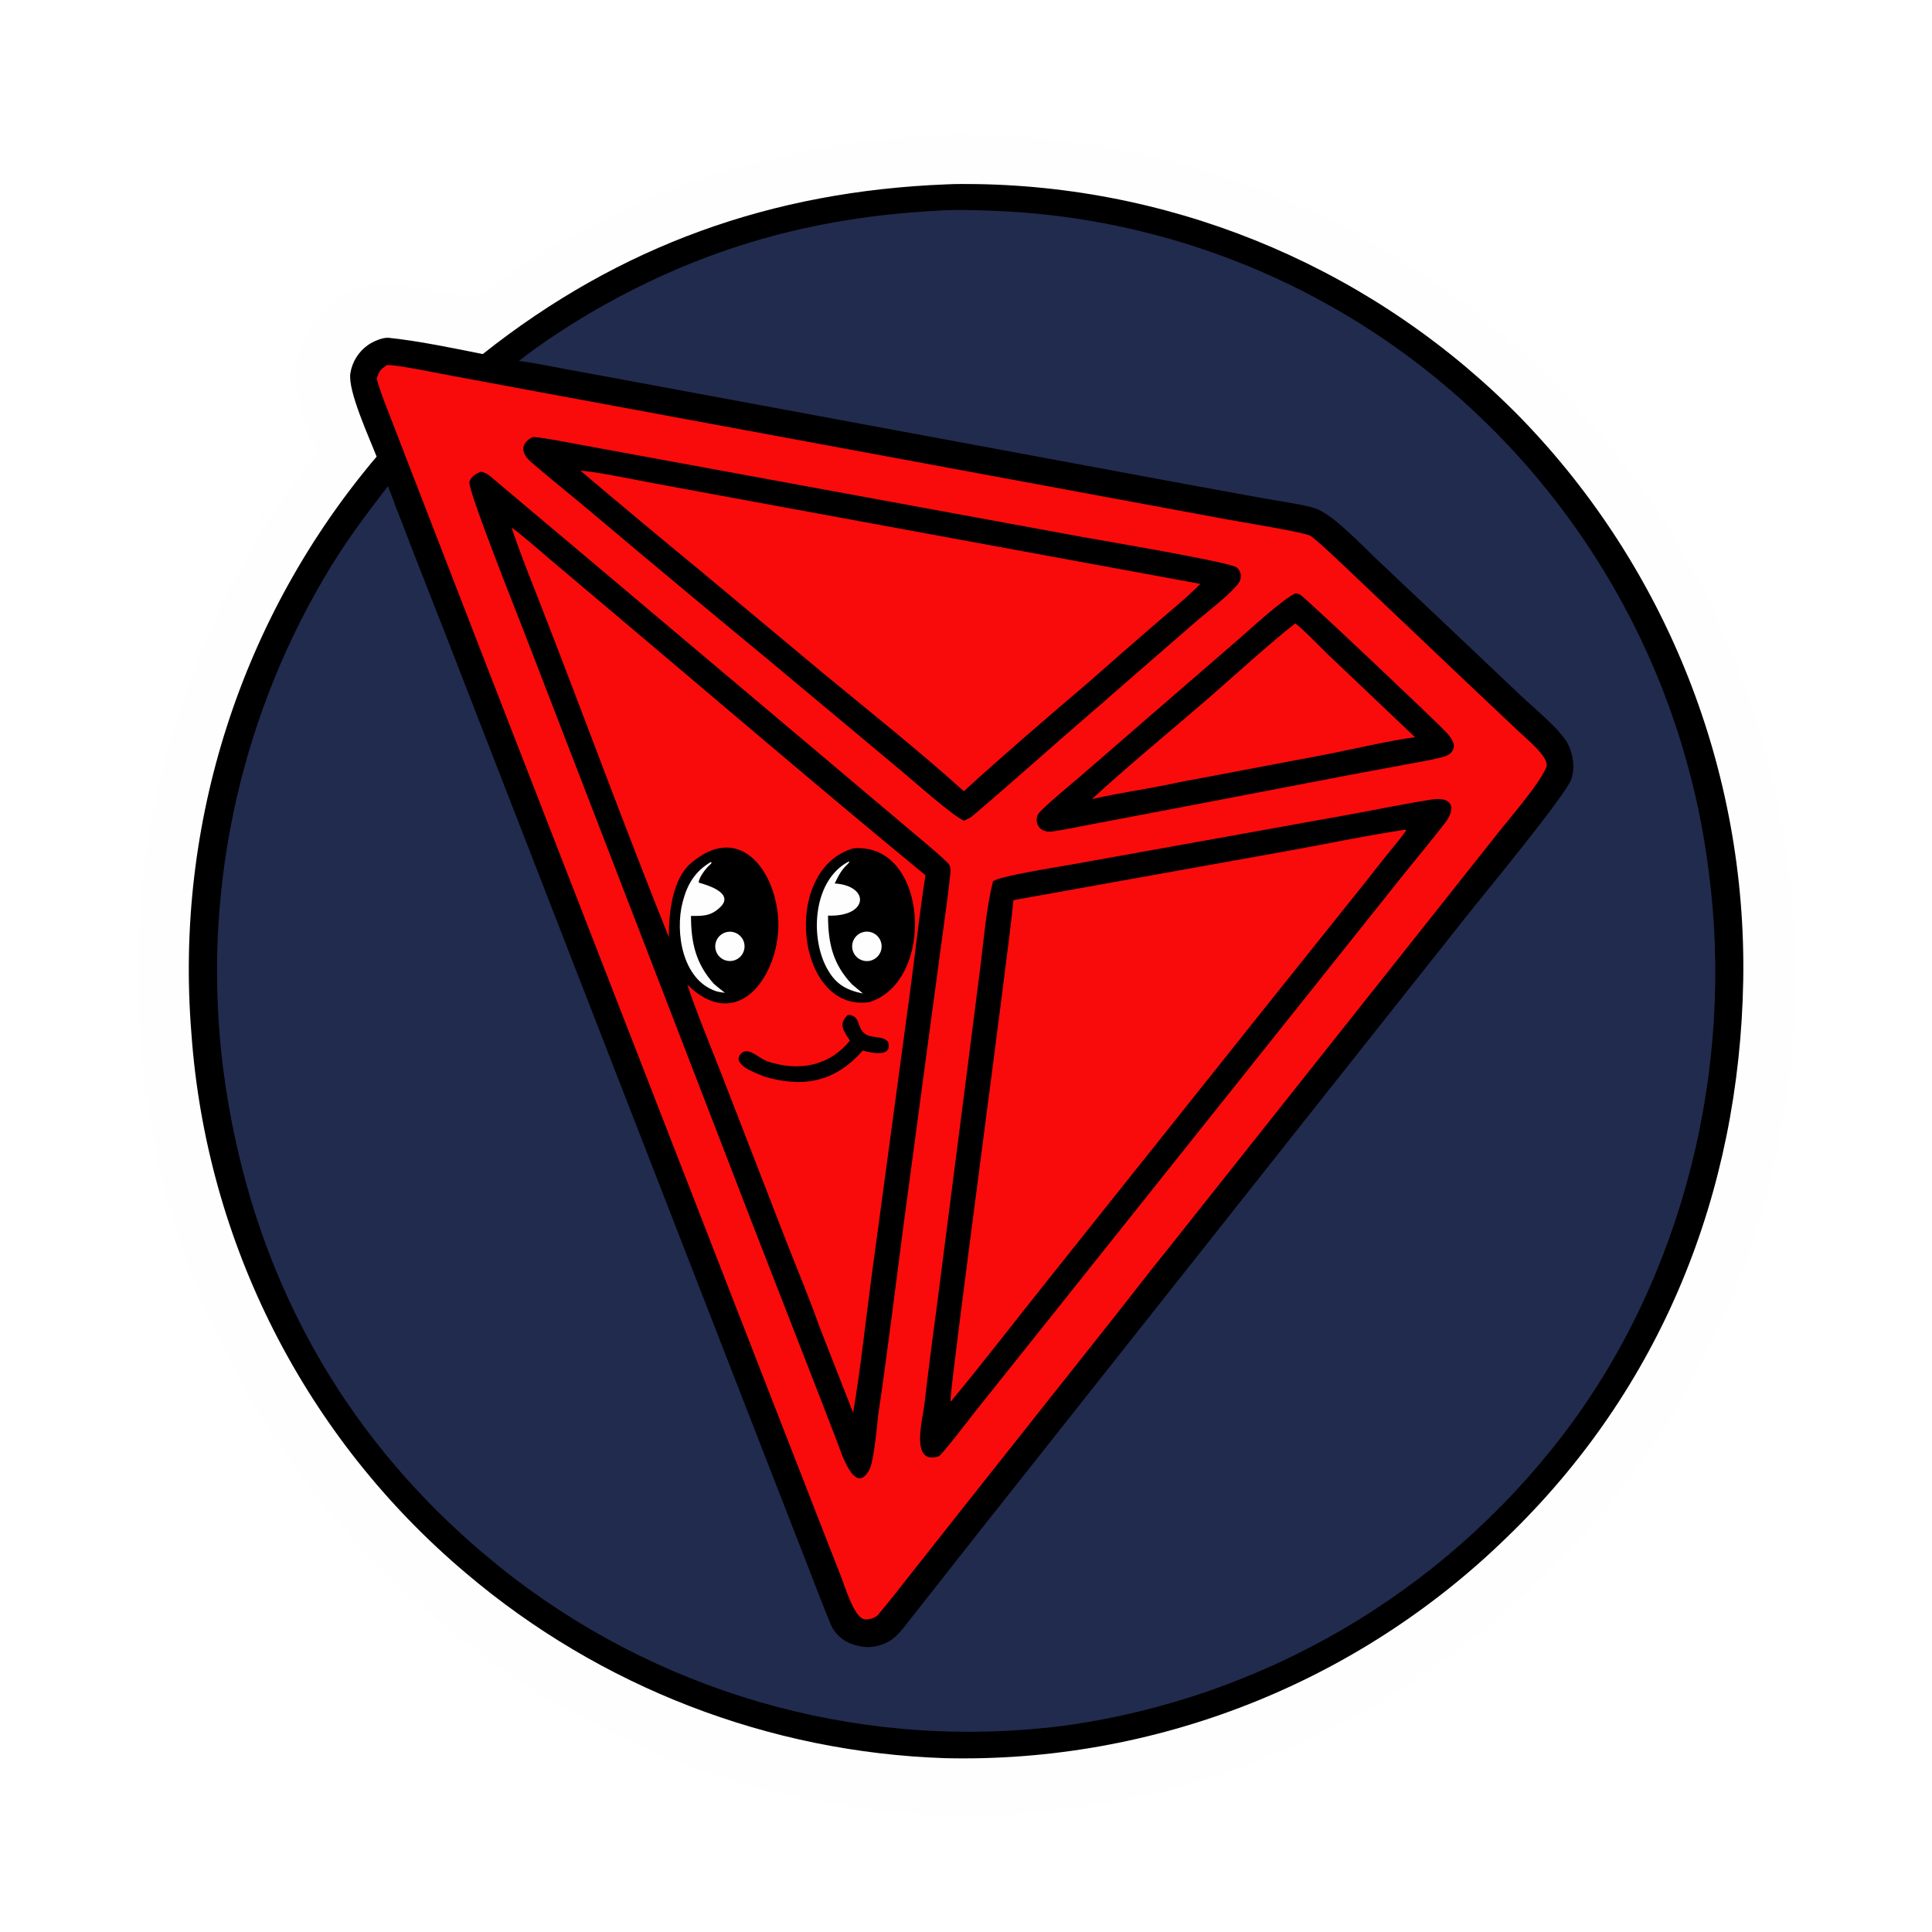
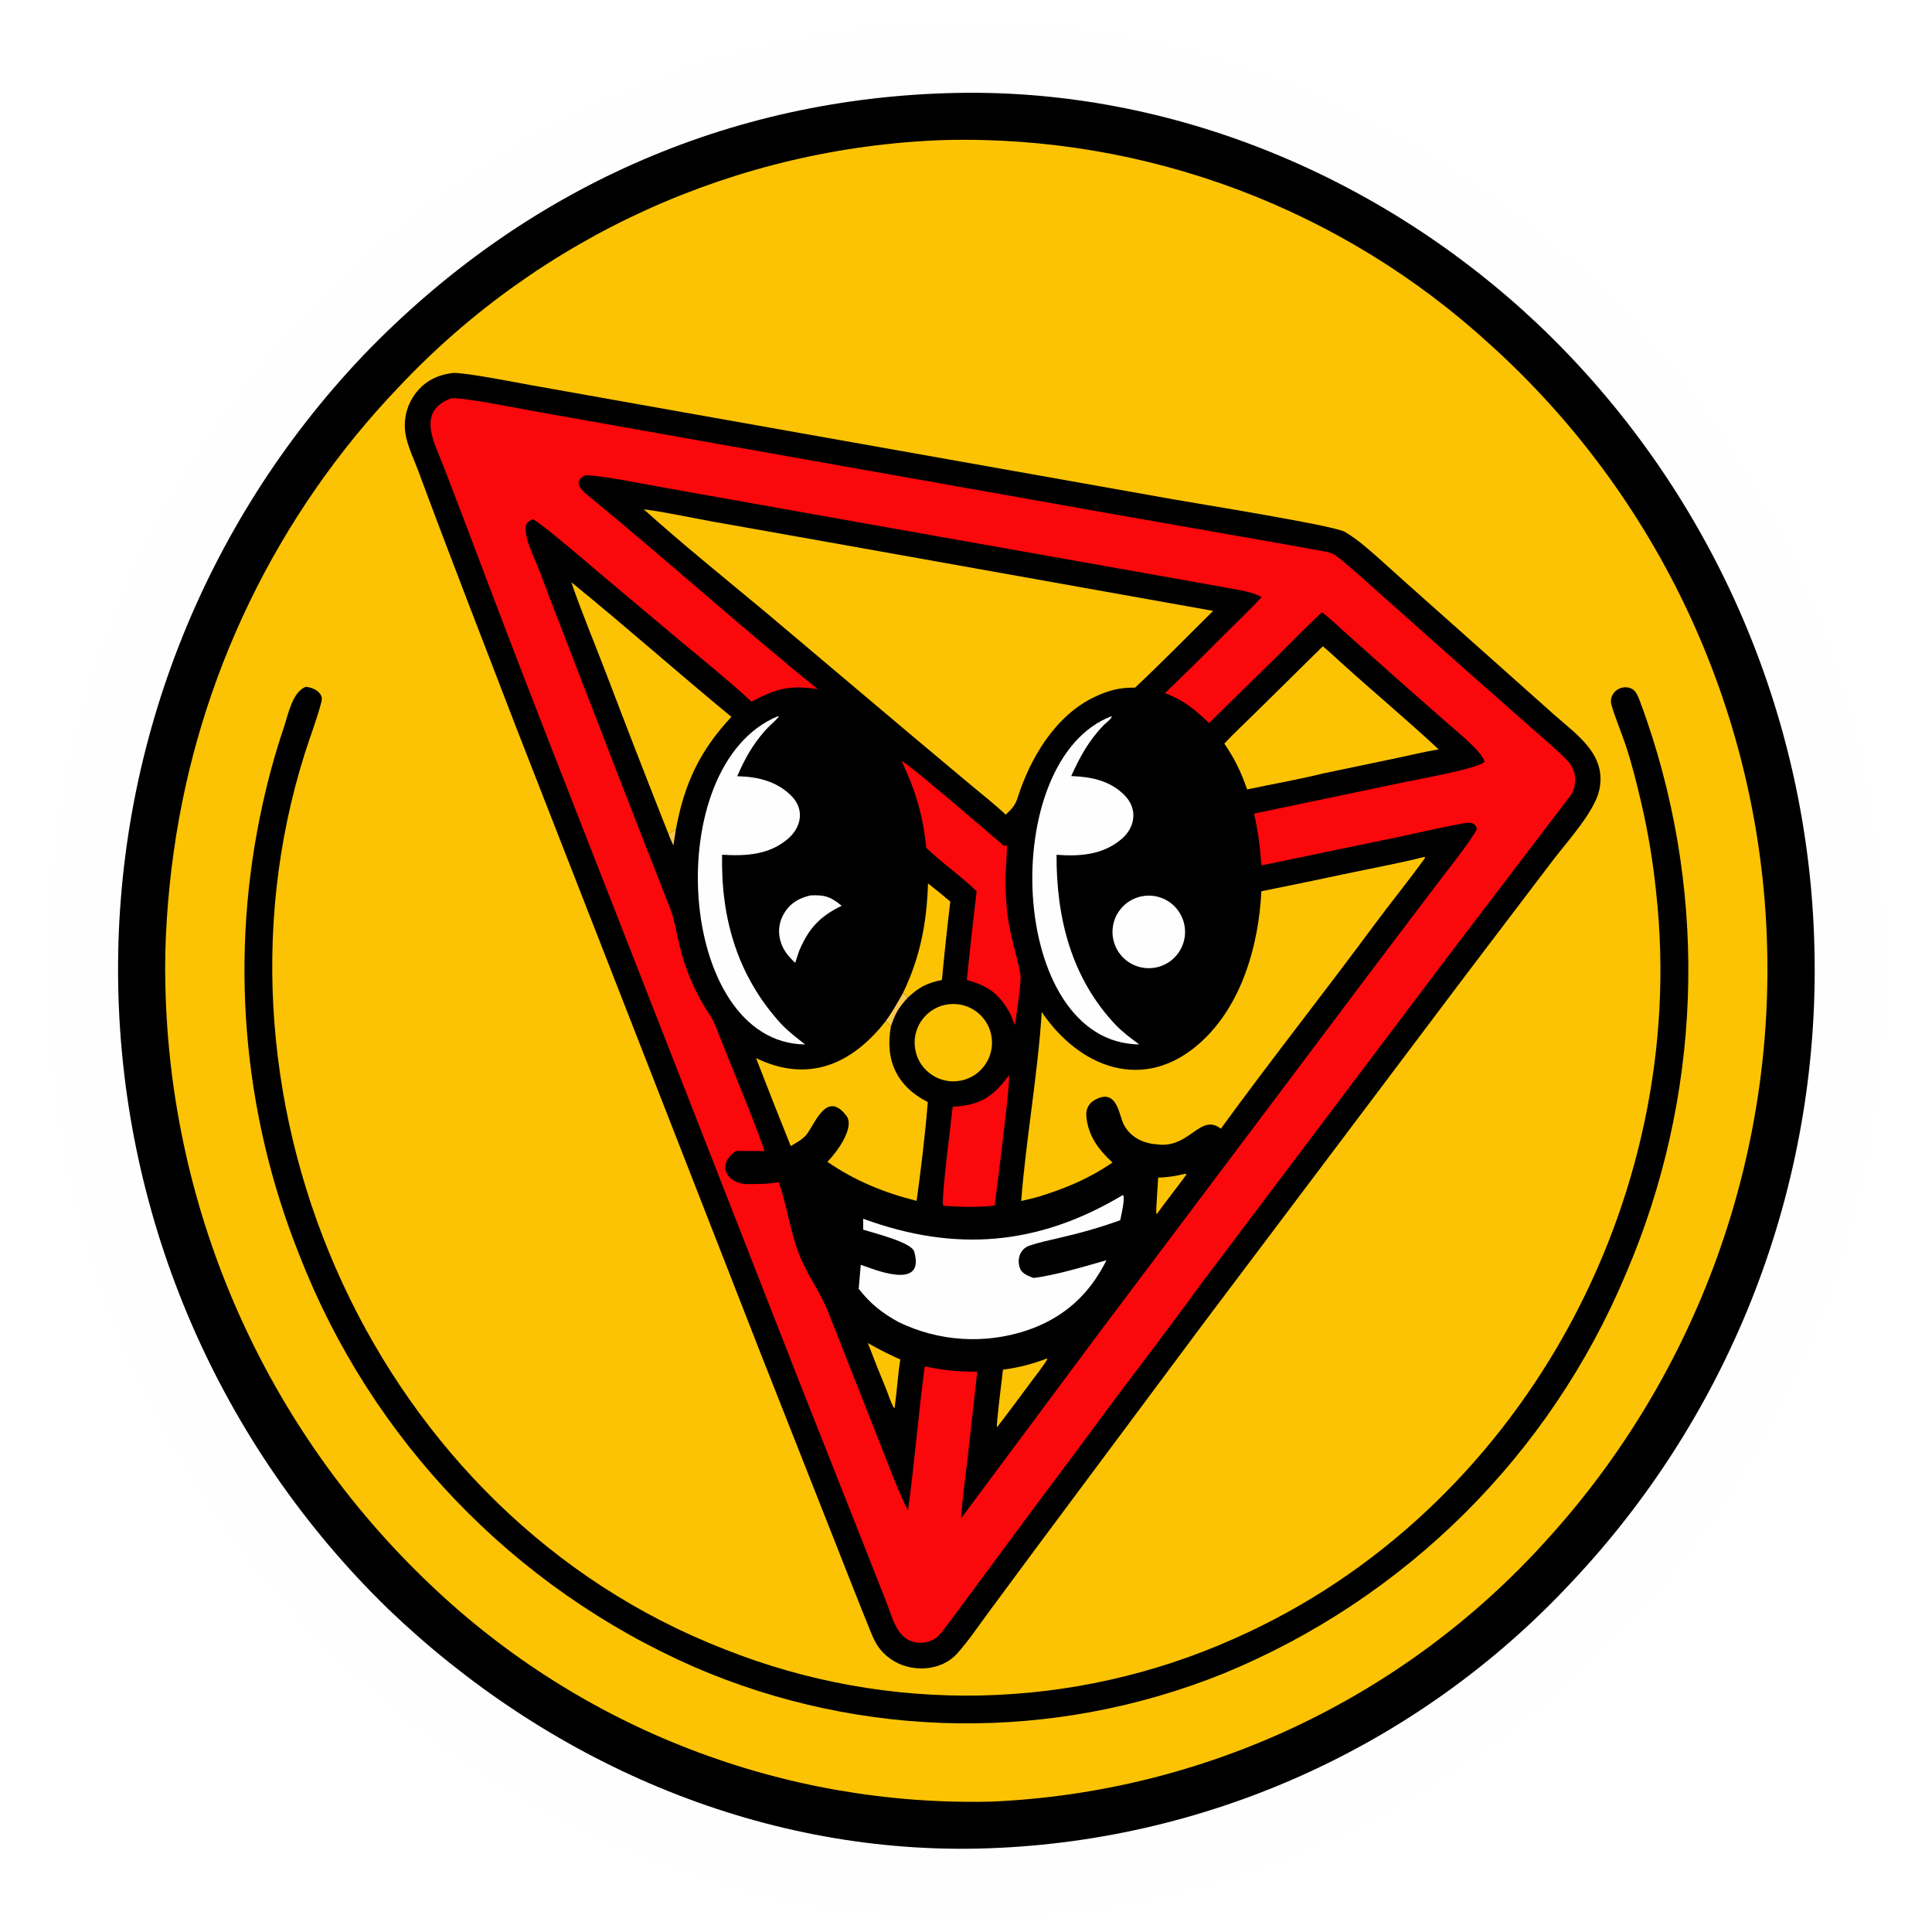
<svg xmlns="http://www.w3.org/2000/svg" version="1.1" style="display: block;" viewBox="0 0 2048 2048" width="1024" height="1024" preserveAspectRatio="none">
-   <path transform="translate(0,0)" fill="rgb(254,254,254)" d="M 991.681 143.45 C 1002.35 142.846 1015.98 142.903 1026.73 142.914 C 1256.67 144.002 1476.92 235.667 1639.74 398.042 C 1810.16 567.185 1905.04 797.996 1902.83 1038.1 C 1903.02 1273.66 1809.2 1499.57 1642.18 1665.69 C 1477.61 1831.06 1254.06 1924.26 1020.75 1924.77 C 813.927 1920.07 639.782 1857.02 477.147 1728.72 C 295.289 1583.05 178.454 1371.35 152.156 1139.83 C 123.625 903.59 190.081 665.685 336.913 478.426 C 323.472 453.101 310.648 416.04 314.594 387.448 C 322.418 330.754 373.665 292.697 430.294 302.223 C 454.673 306.323 479.32 311.833 503.717 315.452 C 513.229 309.706 525.79 299.962 535.468 293.403 C 554.959 280.339 574.865 267.905 595.157 256.12 C 718.22 185.647 850.698 150.415 991.681 143.45 z" />
-   <path transform="translate(0,0)" fill="rgb(0,0,0)" d="M 1003.1 195.442 C 1012.78 194.897 1025.91 194.993 1035.63 195.147 C 1253.36 198.613 1460.88 288.027 1612.95 443.89 C 1767.1 603.26 1851.61 817.343 1847.9 1039.03 C 1843.96 1264.82 1760.77 1472.06 1597.19 1629.72 C 1438.25 1784.63 1223.61 1868.98 1001.72 1863.73 C 815.226 1857.52 636.307 1788.43 494.034 1667.69 C 323.604 1523.91 218.578 1317.31 202.851 1094.89 C 185.008 873.318 255.615 653.698 399.236 484.04 C 391.511 464.087 368.71 414.684 371.364 396.003 C 373.215 383.616 380.136 372.558 390.469 365.482 C 395.717 361.86 405.84 357.488 411.908 358.091 C 442.357 361.118 481.968 369.336 511.746 375.32 C 657.267 259.924 818.539 202.688 1003.1 195.442 z" />
-   <path transform="translate(0,0)" fill="rgb(33,43,78)" d="M 992.062 223.417 C 1011.74 221.715 1048.79 223.084 1068.49 224.154 C 1225.72 233.197 1376.65 289.081 1501.85 384.617 C 1672.88 515.408 1784.32 709.325 1811.22 922.95 C 1839 1131.69 1784.74 1354.05 1656.21 1521.85 C 1527.88 1689.21 1339 1799.52 1130.19 1829.06 C 922.394 1856.27 712.262 1800.32 545.512 1673.38 C 368.66 1537.61 264.934 1353.02 236.43 1131.98 C 213.949 952.208 251.374 770.035 342.908 613.682 C 365.697 575.001 384.29 550.364 411.235 515.367 L 416.991 530.171 C 418.715 535.82 421.655 542.459 423.791 548.077 C 443.412 599.677 464.167 651.098 483.979 702.6 L 640.544 1105.53 L 801.664 1519.82 L 852.769 1651.04 C 862.045 1674.94 871.323 1699.28 881.007 1722.99 C 885.677 1732.21 892.788 1738.95 902.431 1742.51 C 915.31 1747.26 927.203 1747.29 939.758 1741.3 C 947.137 1737.79 953.257 1731.29 958.328 1724.86 C 994.396 1679.11 1030.27 1633.2 1066.52 1587.59 L 1402.06 1163.63 L 1557.1 968.027 C 1572.89 948.147 1660.44 842.128 1665.86 825.553 C 1669.69 813.821 1667.5 798.635 1661.74 788.018 C 1653.49 772.825 1625.34 749.949 1612.13 737.359 L 1526.84 656.575 L 1457.68 591.225 C 1443.28 577.596 1412.91 545.347 1394.79 539.108 C 1382.16 534.76 1355.12 531.079 1341.01 528.547 L 1257.88 513.355 L 934.536 453.34 L 673.163 404.833 L 596.789 390.752 C 581.875 387.991 564.944 384.395 550.116 382.581 C 573.315 364.049 607.219 342.251 632.943 327.544 C 746.841 262.425 861.716 230.486 992.062 223.417 z" />
-   <path transform="translate(0,0)" fill="rgb(250,11,11)" d="M 410.192 386.939 C 418.916 386.315 467.28 396.149 478.926 398.353 L 593.585 419.638 L 1127.72 518.565 L 1302.3 550.923 C 1313.7 553.026 1384.52 564.481 1389.57 568.253 C 1401.85 577.434 1432.63 607.462 1445.32 619.401 L 1551.52 720.218 L 1610.14 775.6 C 1619.06 784.1 1643.26 803.418 1639.15 813.396 C 1631.97 830.828 1599.63 868.24 1588.66 882.085 L 1500.35 993.483 L 1238.18 1323.8 C 1218.38 1348.1 1198.64 1374.05 1179.04 1398.73 L 1018.58 1601.21 L 963.973 1670.36 C 953.49 1683.68 943.175 1697 932.183 1710.02 C 929.291 1715.22 918.039 1718.95 912.851 1714.95 C 903.513 1707.76 896.111 1683.01 891.933 1672.3 L 868.938 1613.45 L 804.217 1447.38 L 518.008 711.356 L 437.784 504.216 L 413.621 441.674 C 409.015 429.693 402.131 413.123 399.318 401.031 C 402.434 392.762 402.933 391.921 410.192 386.939 z" />
-   <path transform="translate(0,0)" fill="rgb(0,0,0)" d="M 509.534 499.94 C 513.991 501.003 516.352 502.024 519.888 504.997 C 549.12 529.579 578.282 554.36 607.595 578.836 L 863.698 794.722 L 965.54 880.665 C 977.792 891.044 993.542 903.76 1005.02 915.047 C 1007.28 917.27 1007.89 921.363 1007.57 924.576 C 1005.36 946.392 1002.14 968.549 999.221 990.291 L 982.193 1116.77 L 957.351 1302.01 C 948.821 1367.24 940.588 1434.86 930.978 1499.77 C 929.634 1511.75 926.384 1548.57 921.809 1557.45 C 906.453 1587.23 891.537 1539.26 887.802 1529.53 L 869.312 1481.57 L 798.893 1300.68 L 554.883 668.171 C 548.588 651.686 495.171 518.139 497.606 510.644 C 499.516 504.765 504.342 502.505 509.534 499.94 z" />
-   <path transform="translate(0,0)" fill="rgb(250,11,11)" d="M 542.377 559.474 C 547.396 561.941 576.907 587.71 582.844 592.799 L 649.225 648.826 C 759.182 741.546 870.135 836.637 981.033 927.822 C 974.593 968.287 970.239 1010.7 964.669 1051.41 L 923.727 1354.44 C 917.555 1400.83 912.099 1451.87 904.369 1497.63 L 868.049 1404.76 C 858.011 1376.07 843.409 1341.38 832.243 1312.62 L 765.409 1140.13 C 753.84 1110.48 738.409 1073.41 728.572 1043.79 C 778.32 1092.52 819.241 1042.87 824.6 991.016 C 830.233 936.505 790.366 866.181 732.729 914.713 C 712.276 931.934 708.878 969.009 708.985 993.385 C 661.565 875.451 617.766 755.452 571.502 637.021 C 561.599 611.67 550.943 585.218 542.377 559.474 z" />
-   <path transform="translate(0,0)" fill="rgb(0,0,0)" d="M 904.705 899.253 C 984.335 892.649 992.246 1040.13 921.748 1062.23 C 844.082 1074.15 827.013 921.627 904.705 899.253 z" />
-   <path transform="translate(0,0)" fill="rgb(254,254,254)" d="M 899.875 913.153 L 900.354 913.447 C 899.482 915 899.686 914.918 898.425 916.086 C 891.78 922.24 888.718 928.516 884.814 936.506 C 922.249 938.882 921.102 972.024 877.753 970.593 C 877.755 999.507 882.734 1021.9 903.071 1043.37 C 906.807 1046.61 910.942 1049.93 914.768 1053.11 C 895.944 1049.45 884.831 1042.39 875.844 1025.04 C 858.286 991.134 862.62 932.323 899.875 913.153 z" />
-   <path transform="translate(0,0)" fill="rgb(254,254,254)" d="M 918.268 987.575 C 926.712 987.219 933.908 993.641 934.511 1002.07 C 935.113 1010.5 928.904 1017.88 920.496 1018.73 C 914.834 1019.3 909.309 1016.75 906.073 1012.07 C 902.838 1007.39 902.404 1001.32 904.94 996.221 C 907.477 991.127 912.583 987.814 918.268 987.575 z" />
-   <path transform="translate(0,0)" fill="rgb(0,0,0)" d="M 898.998 1075.72 C 912.715 1076.54 907.714 1089.01 916.867 1095.84 C 923.959 1101.13 935.638 1097.37 941.422 1104.47 C 946.699 1121.49 922.921 1116.04 914.568 1113.61 C 885.748 1146.5 852.473 1153.53 811.014 1141.46 C 807.829 1140.31 804.687 1139.03 801.594 1137.65 C 794.309 1134.44 785.953 1131.17 782.957 1123.48 C 782.879 1120.62 783.182 1119.49 785.216 1117.21 C 791.95 1109.64 801.92 1119.18 808.512 1122.64 C 812.279 1125.03 816.441 1126.04 820.678 1127.17 C 851.305 1135.3 880.916 1128.07 900.91 1103.08 C 894.276 1092.73 888.157 1085.45 898.998 1075.72 z" />
-   <path transform="translate(0,0)" fill="rgb(254,254,254)" d="M 753.283 913.859 L 754.115 914.052 L 754.202 915.044 C 752.704 916.407 751.26 917.828 749.873 919.304 C 746.741 922.703 740.498 931.095 740.696 935.629 C 750.949 938.429 778.61 947.082 763.432 961.681 C 753.549 971.186 745.102 971.039 732.487 970.903 C 732.497 999.244 737.527 1021.62 756.85 1043.05 C 760.479 1046.21 764.69 1049.44 768.476 1052.48 C 766.095 1052.06 761.426 1051.49 759.249 1050.77 C 723.368 1038.99 715.423 988.412 723.514 956.696 C 728.485 937.209 736.651 923.894 753.283 913.859 z" />
-   <path transform="translate(0,0)" fill="rgb(254,254,254)" d="M 772.299 987.727 C 780.775 986.95 788.297 993.138 789.17 1001.6 C 790.043 1010.07 783.94 1017.66 775.485 1018.63 C 769.929 1019.27 764.46 1016.87 761.166 1012.35 C 757.871 1007.83 757.258 1001.89 759.562 996.797 C 761.866 991.702 766.731 988.238 772.299 987.727 z" />
-   <path transform="translate(0,0)" fill="rgb(0,0,0)" d="M 1518.66 847.344 C 1540.21 844.552 1543.55 857.127 1531.8 872.346 C 1517.17 891.305 1501.56 909.89 1486.58 928.631 L 1394.88 1043.62 L 1115 1394.54 L 1035.25 1494.48 C 1028.41 1503.09 1002.19 1537.58 995.413 1543.64 C 964.554 1553.67 977.894 1505.3 979.846 1489.18 C 983.846 1454.91 988.182 1420.68 992.855 1386.49 L 1025.31 1134 L 1039.45 1023.05 C 1042.97 994.864 1045.64 961.925 1052.51 934.68 C 1053.8 929.582 1124.03 918.558 1134.15 916.731 L 1267.54 892.779 L 1429.83 863.562 C 1459.18 858.213 1489.3 851.975 1518.66 847.344 z" />
-   <path transform="translate(0,0)" fill="rgb(250,11,11)" d="M 1489.98 879.489 L 1490.67 880.118 C 1487.67 885.139 1477.88 896.676 1473.91 901.613 C 1465.01 912.684 1456.19 923.818 1447.45 935.015 L 1341.08 1068.03 L 1113.31 1353.61 C 1078.64 1397.01 1043.43 1442.78 1008.13 1485.45 L 1007.62 1485.19 C 1005.43 1480.34 1070.7 998.521 1074.31 954.18 L 1367.2 901.629 C 1406.78 894.51 1450.62 885.244 1489.98 879.489 z" />
-   <path transform="translate(0,0)" fill="rgb(0,0,0)" d="M 564.755 463.181 C 575.756 463.673 608.089 470.213 620.775 472.465 L 750.353 496.265 L 1143.97 568.597 C 1166.03 572.686 1304.45 595.834 1311.12 601.565 C 1313.78 603.856 1315.46 607.504 1315.36 611.059 C 1315.24 615.272 1313.06 618.492 1310.31 621.497 C 1297.29 635.701 1280.4 647.949 1265.84 660.589 L 1176.38 738.346 C 1170.51 743.895 1164.22 748.982 1158.11 754.255 C 1115.71 790.786 1074.12 828.25 1031.48 864.495 C 1028.62 866.927 1025.18 868.487 1021.76 869.956 C 1009.4 864.567 967.043 826.796 954.333 816.243 L 814.553 699.496 C 752.754 648.547 691.234 597.263 629.993 545.645 C 608.061 527.131 585.586 509.168 563.749 490.549 C 552.401 480.873 550.629 470.755 564.755 463.181 z" />
-   <path transform="translate(0,0)" fill="rgb(250,11,11)" d="M 615.211 498.863 C 631.894 500.091 670.516 507.994 688.201 511.4 L 795.698 531.26 L 1272.38 618.962 C 1260.51 631.374 1238.51 649.516 1225.07 661.088 C 1201.58 681.342 1178.21 701.751 1154.99 722.312 C 1112.47 758.445 1062.77 801.23 1021.69 838.72 C 976.832 798.08 921.019 753.557 873.671 714.501 L 743.647 606.022 C 700.585 570.603 657.772 534.882 615.211 498.863 z" />
-   <path transform="translate(0,0)" fill="rgb(0,0,0)" d="M 1373.68 628.917 C 1375.28 629.285 1376.77 629.738 1378.27 630.431 C 1382.75 632.501 1521.68 764.063 1532.49 775.595 C 1535.86 779.183 1539.6 783.569 1540.85 788.432 C 1541.61 791.387 1540.9 794.246 1539.15 796.707 C 1536.59 800.297 1532.52 801.548 1528.46 802.673 C 1517.61 805.685 1506.16 807.377 1495.09 809.485 L 1431.45 821.353 L 1241.47 857.753 L 1157.94 873.629 C 1143.85 876.328 1129.78 879.287 1115.59 881.401 C 1108.56 882.449 1101.44 879.85 1099.34 872.545 C 1098.45 869.343 1098.84 865.921 1100.44 863.006 C 1103.44 857.604 1139.65 827.703 1146.21 822.077 L 1219.27 758.69 L 1311.21 679.133 C 1322.73 669.168 1362.63 632.467 1373.68 628.917 z" />
-   <path transform="translate(0,0)" fill="rgb(250,11,11)" d="M 1372.93 660.816 C 1379.31 664.83 1400.64 687.041 1407.55 693.643 L 1500.02 781.469 C 1474.92 784.67 1433.56 794.235 1407.86 799.329 L 1266.23 826.161 C 1260.37 827.134 1254.39 828.25 1248.59 829.514 C 1218.44 836.083 1187.48 840.206 1157.45 847.108 C 1193.94 813.614 1236.36 778.493 1274.23 745.985 C 1304.71 719.813 1341.93 685.347 1372.93 660.816 z" />
-   <path transform="translate(0,0)" fill="rgb(0,103,0)" fill-opacity="0.012" d="M 283.056 544.698 L 283.414 544.956 L 283.649 546.792 C 280.539 547.584 281.018 546.978 278.867 548.807 L 281.213 552.694 C 280.022 552.798 279.073 552.59 277.854 552.449 C 275.725 549.753 276.154 551.244 276.529 547.827 C 279.154 544.572 277.916 545.585 283.056 544.698 z" />
+   <path transform="translate(0,0)" fill="rgb(254,254,254)" d="M 995.018 25.447 C 1246.64 15.601 1484.52 113.732 1669.52 281.767 C 1865.02 461.005 1982.02 710.068 1995.15 974.977 C 2009.97 1244.2 1916.72 1508.21 1736.1 1708.41 C 1556.2 1905.69 1322.83 2020.47 1055.72 2032.97 C 1002.17 2033.62 957.36 2032.42 903.594 2025.32 C 706.676 1997.79 523.125 1909.93 378.19 1773.81 C 177.971 1589.75 60.587 1332.63 52.678 1060.78 C 43.089 795.592 138.506 537.327 318.208 342.072 C 497.367 149.345 731.088 35.088 995.018 25.447 z" />
+   <path transform="translate(0,0)" fill="rgb(0,0,0)" d="M 1015.44 98.476 C 1244.03 94.376 1465.73 187.927 1630.94 344.277 C 1813.01 517.511 1918.31 756.313 1923.43 1007.57 C 1928.9 1256.24 1836.17 1497.05 1665.31 1677.81 C 1502.12 1852.77 1275.18 1954.38 1035.99 1959.6 C 801.475 1964.44 579.115 1866.48 411.2 1705.34 C 232.508 1531.32 129.758 1293.79 125.302 1044.4 C 120.848 796.299 214.21 556.409 385.207 376.588 C 553.98 201.007 771.926 102.952 1015.44 98.476 z" />
+   <path transform="translate(0,0)" fill="rgb(251,195,3)" d="M 1000.65 148.455 C 1214.48 143.018 1422.07 220.766 1579.71 365.328 C 1756.83 525.272 1862.37 749.583 1872.69 988.003 C 1883.14 1225.35 1799.21 1457.17 1639.23 1632.81 C 1488.24 1800.21 1276.37 1899.99 1051.14 1909.78 C 830.48 1915.09 616.732 1832.6 456.847 1680.43 C 281.914 1514.87 180.534 1286.17 175.332 1045.37 C 173.967 1000 177.794 947.795 184.165 902.911 C 210.046 717.792 293.456 545.49 422.602 410.36 C 573.205 250.242 780.968 156.108 1000.65 148.455 z" />
+   <path transform="translate(0,0)" fill="rgb(0,0,0)" d="M 479.929 395.346 C 492.731 394.673 546.788 405.384 563.247 408.35 L 712.557 434.934 L 1243.96 529.351 C 1268.59 533.76 1414.76 557.146 1425.65 563.828 C 1429.57 566.203 1433.4 568.733 1437.12 571.413 C 1450.62 581.271 1475.54 604.52 1488.56 616.109 L 1581.3 698.669 L 1647.36 757.523 C 1671.99 779.288 1703.5 800.049 1695.27 837.609 C 1690.24 860.577 1660.97 892.484 1646.21 911.873 L 1554.32 1032.88 L 1276.86 1401.32 L 1100.62 1637.91 L 1047.25 1710.02 C 1036.76 1724.31 1026.5 1739.49 1014.82 1752.61 C 997.265 1772.32 964.695 1773.35 943.833 1758.39 C 933.274 1750.82 928.283 1742.82 923.48 1731.02 C 909.677 1697.12 896.392 1663.01 882.964 1628.96 L 804.883 1431.02 L 547.854 772.911 C 512.878 681.721 477.3 590.745 443.39 499.155 C 438.791 486.736 431.662 472.295 429.743 459.294 C 427.473 444.307 431.359 429.04 440.517 416.962 C 450.683 403.634 463.777 397.469 479.929 395.346 z" />
+   <path transform="translate(0,0)" fill="rgb(250,8,11)" d="M 478.427 422.184 C 491.913 421.184 550.129 433.018 566.017 435.853 L 742.228 467.19 L 1193.7 547.395 L 1345.24 573.991 C 1365.46 577.619 1385.76 581.158 1405.95 584.941 C 1412 586.076 1415.13 588.087 1419.92 591.939 C 1434.95 604.021 1449.76 617.719 1464.18 630.549 L 1547.41 704.566 L 1621.95 770.372 C 1632.65 779.823 1652.42 796.454 1661.59 806.365 C 1666.02 811.064 1668.84 817.048 1669.65 823.455 C 1670.29 828.821 1668.68 838.295 1665.48 842.475 C 1652.23 859.792 1638.69 877.542 1625.52 894.874 L 1534.48 1014.37 L 1269.88 1365.33 C 1241.6 1404.58 1210.92 1444.37 1181.83 1483.15 C 1152.81 1522.59 1123.59 1561.87 1094.16 1601 L 1029.22 1688.79 C 1018.84 1702.8 1008.56 1716.85 997.869 1730.65 C 990.204 1740.85 976.776 1743.87 965.073 1739.39 C 950.033 1733.64 945.189 1712.58 939.509 1698.1 L 919.325 1646.89 L 846.581 1462.89 L 579.171 779.16 C 550.606 705.796 522.474 632.264 494.777 558.568 L 471.021 496.395 C 460.688 469.473 440.559 436.281 478.427 422.184 z" />
+   <path transform="translate(0,0)" fill="rgb(0,0,0)" d="M 619.259 504.134 C 630.368 502.443 681.658 512.971 696.846 515.621 L 868.074 546.171 L 1185.84 602.597 C 1228.79 610.375 1271.95 617.737 1314.86 625.685 C 1322.78 627.151 1330.29 629.058 1337.38 632.944 C 1324.84 646.731 1311.34 659.31 1298.12 672.47 C 1277.33 693.444 1256.29 714.167 1235.01 734.635 C 1256.19 743.203 1265.52 751.26 1281.67 766.439 L 1355.29 694.244 C 1369.89 679.809 1386.51 662.457 1401.49 648.96 C 1409.14 654.856 1420.43 665.553 1427.85 672.192 L 1479.37 718.197 L 1534.91 767.059 C 1543.67 774.791 1571.31 796.92 1573.76 807.525 C 1566.8 814.744 1504.8 825.718 1491.52 828.518 L 1329.34 862.457 C 1333.76 881.344 1335.68 898.157 1337.17 917.383 L 1484.54 886.775 C 1507.3 882.008 1529.96 876.541 1552.84 872.477 C 1558.39 871.492 1564.08 872.185 1565.58 878.583 C 1561.86 888.085 1531.69 926.123 1522.94 937.626 L 1457.85 1023.6 L 1161.16 1418.14 L 1018.79 1609.54 C 1020.03 1589.31 1023.3 1566.65 1025.66 1546.22 L 1035.94 1454.06 C 1013.79 1453.96 1001.9 1452.81 980.287 1448.44 C 973.435 1498.89 969.586 1550.38 962.466 1601.19 C 952.219 1581.03 940.875 1550.37 932.3 1528.81 L 877.463 1389.66 C 867.708 1365.46 853.386 1349.42 844.225 1321.56 C 836.325 1297.53 833.491 1276.3 825.572 1253.07 C 814.624 1255.17 804.103 1255.12 793.096 1255.2 C 770.14 1255.38 758.881 1234.05 780.382 1220.02 C 790.452 1220.02 800.523 1220.08 810.592 1220.19 C 794.489 1175 774.91 1129.73 757.381 1085 C 755.619 1080.51 749.685 1071.91 747.004 1067.4 C 734.791 1047.08 725.765 1025.01 720.242 1001.96 C 716.944 988.271 715.185 974.872 709.938 961.656 C 693.634 920.583 677.672 879.308 661.583 838.14 L 594.657 664.847 C 587.055 645.169 579.563 625.89 572.034 605.599 C 567.503 593.386 555.345 570.932 557.442 557.349 C 557.926 554.209 561.851 551.612 564.665 550.249 C 574.303 554.717 626.192 599.718 638.341 609.879 L 720.311 678.727 C 744.895 699.158 773.431 722.296 796.7 743.848 C 823.158 729.758 836.73 726.037 866.884 730.503 C 784.687 664.128 705.379 592.408 623.514 525.399 C 618.716 521.472 613.607 517.318 613.194 510.988 C 614.752 507.244 615.932 506.767 619.259 504.134 z" />
+   <path transform="translate(0,0)" fill="rgb(251,195,3)" d="M 682.446 539.903 C 700.425 541.89 735.613 549.365 754.646 552.768 L 896.715 578.027 L 1286.02 647.56 C 1259.01 674.18 1230.78 703.114 1203.25 728.894 C 1186.08 728.802 1174.93 731.829 1159.75 739.054 C 1118.61 758.771 1092.04 803.662 1078.72 845.69 C 1076.07 854.053 1072.19 857.77 1066.13 863.601 C 1055.28 853.272 1040.66 841.752 1028.93 831.981 L 969.093 781.837 L 811.929 649.268 C 770.267 614.55 722.168 575.795 682.446 539.903 z" />
+   <path transform="translate(0,0)" fill="rgb(251,195,3)" d="M 1510.05 908.304 L 1510.63 909.389 C 1493.75 932.964 1473.95 957.161 1456.56 980.693 C 1403.27 1052.8 1346.88 1124.02 1294.2 1196.43 C 1271.91 1179.44 1261.21 1218.05 1226.18 1213.03 C 1209.62 1211.94 1194.39 1203.26 1189.04 1186.6 C 1185.42 1175.32 1181.37 1157.43 1164.59 1163.99 C 1155.65 1167.49 1150.63 1173.84 1151.61 1183.92 C 1153.58 1204.22 1164.72 1218.97 1179.28 1232.33 C 1153.81 1249.64 1130.28 1259.39 1101.29 1268.47 C 1095.48 1270.13 1088.47 1271.65 1082.51 1273.1 C 1087.49 1208.18 1100.36 1136.91 1104.27 1072.76 C 1144.43 1132.02 1212.53 1158.53 1271.93 1105.67 C 1316.1 1066.36 1334.23 1002.48 1337.1 944.779 C 1369.6 938.225 1402.07 931.494 1434.5 924.587 C 1458.72 919.544 1486.45 914.362 1510.05 908.304 z" />
+   <path transform="translate(0,0)" fill="rgb(254,254,254)" d="M 1190.11 1266.86 L 1191.01 1267.68 C 1192.06 1273.4 1188.73 1287.62 1187.47 1293.48 C 1165.76 1301.37 1144.2 1307.34 1121.68 1312.54 C 1111.42 1314.92 1101.05 1317.05 1091.08 1320.52 C 1080.96 1324.04 1077.63 1335.35 1081.34 1344.74 C 1083.64 1350.45 1090.38 1352.72 1095.54 1354.68 C 1117.52 1352.21 1151.12 1342.13 1172.86 1335.9 C 1155.01 1372.13 1127.64 1396.89 1089.33 1410 C 1044.26 1425.31 994.972 1422.18 952.203 1401.29 C 934.853 1391.75 922.395 1381.74 910.262 1366.19 L 912.448 1340.72 C 923.446 1344.25 981.625 1369.74 969.059 1326.66 C 966.239 1316.99 927.476 1307.37 915.019 1303.49 L 915 1291.91 C 1012.72 1327.74 1100.72 1320.39 1190.11 1266.86 z" />
+   <path transform="translate(0,0)" fill="rgb(251,195,3)" d="M 1402.24 685.105 C 1407.91 689.642 1413.74 695.2 1419.13 700.115 C 1453.94 731.85 1490.66 762.284 1525.07 794.381 C 1511.24 796.592 1494.41 800.645 1480.49 803.583 L 1402.21 819.955 C 1378.38 825.963 1346.65 831.586 1322.03 836.825 C 1315.37 817.954 1309.1 804.769 1297.82 788.214 C 1307.01 778.264 1320.27 765.976 1330.23 756.103 L 1402.24 685.105 z" />
+   <path transform="translate(0,0)" fill="rgb(251,195,3)" d="M 801.456 1121.63 C 856.543 1148.4 903.062 1128.44 939.067 1082.2 L 944.505 1087.77 C 937.638 1123.5 950.756 1151.7 983.501 1168.26 C 981.01 1200.28 976.1 1241.2 971.645 1272.97 C 937.566 1264.44 906.112 1251.65 877.124 1231.61 C 887.806 1220.64 906.367 1194.79 897.192 1182.77 C 877.222 1156.61 865.422 1187.62 855.775 1201.65 C 851.817 1207.4 842.494 1212.4 838.207 1214.83 C 825.733 1183.86 813.483 1152.79 801.456 1121.63 z" />
+   <path transform="translate(0,0)" fill="rgb(251,195,3)" d="M 605.667 617.235 C 662.64 663.436 718.518 713.132 775.312 759.904 C 741.846 795.69 725.525 830.488 716.525 878.862 C 714.006 880.606 711.3 882.841 708.429 883.612 C 685.852 826.59 663.657 769.416 641.845 712.097 C 629.999 681.053 616.296 648.496 605.667 617.235 z" />
+   <path transform="translate(0,0)" fill="rgb(254,254,254)" d="M 824.853 759.15 L 825.44 759.854 C 821.725 764.392 815.571 769.312 811.058 774.421 C 797.557 789.705 789.547 804.326 781.486 822.835 L 782.971 822.871 C 803.992 823.438 824.651 828.679 839.536 844.338 C 853.102 858.608 849.308 877.159 835.159 889.246 C 815.152 906.339 790.465 907.586 765.449 906.042 C 764.055 974.027 782.045 1035.56 828.734 1086.1 C 836.432 1094.05 844.852 1100.39 853.525 1107.18 C 716.714 1105.71 698.545 810.498 824.853 759.15 z" />
+   <path transform="translate(0,0)" fill="rgb(254,254,254)" d="M 1178.43 759.189 C 1178.89 761.6 1172.49 766.105 1170.11 768.549 C 1154.29 784.826 1144.71 802.26 1135.53 822.68 C 1156.6 823.346 1176.89 827.495 1192.18 843.092 C 1206.27 857.463 1203.59 877.151 1188.61 889.668 C 1168.75 906.269 1144.73 907.958 1119.98 906.114 C 1119.66 973.179 1135.85 1037.47 1183.28 1087.08 C 1191.2 1095.06 1198.76 1100.57 1207.71 1107.15 C 1067.64 1105.65 1056.61 804.775 1178.43 759.189 z" />
+   <path transform="translate(0,0)" fill="rgb(250,8,11)" d="M 955.797 806.674 C 963.903 809.992 1052.51 886.79 1064.32 896.702 L 1067.42 896.246 C 1067.78 897.599 1065.97 925.195 1065.92 929.798 C 1065.8 941.875 1066.34 953.951 1067.55 965.968 C 1070.06 989.799 1077.14 1009.83 1081.54 1031.71 C 1083.19 1039.89 1077.31 1076.45 1075.9 1086.58 C 1073.71 1082.34 1072.64 1077.48 1069.71 1072.4 C 1058.13 1052.29 1046.44 1044.94 1024.9 1038.79 C 1028.02 1007.44 1031.49 976.13 1035.31 944.862 C 1019.4 929.107 998.419 914.801 981.881 898.706 C 978.371 863.911 970.489 838.066 955.797 806.674 z" />
+   <path transform="translate(0,0)" fill="rgb(250,8,11)" d="M 1069.57 1139.75 C 1071.28 1147.66 1056.46 1261.06 1054.42 1277.95 C 1036.5 1279.96 1018.17 1279.57 1000.22 1278.11 L 999.669 1277.48 C 997.917 1267.79 1008.35 1188.92 1009.87 1173.15 C 1038.66 1171.83 1053.05 1162.59 1069.57 1139.75 z" />
+   <path transform="translate(0,0)" fill="rgb(251,195,3)" d="M 1005.8 1064.53 C 1028.46 1061.9 1048.92 1078.24 1051.34 1100.92 C 1053.76 1123.6 1037.21 1143.9 1014.51 1146.1 C 992.115 1148.27 972.152 1132 969.765 1109.63 C 967.378 1087.26 983.457 1067.14 1005.8 1064.53 z" />
+   <path transform="translate(0,0)" fill="rgb(254,254,254)" d="M 1213.2 949.668 C 1226.94 948.03 1240.51 953.904 1248.72 965.05 C 1256.93 976.195 1258.52 990.893 1252.88 1003.54 C 1247.25 1016.18 1235.25 1024.82 1221.47 1026.16 C 1200.48 1028.2 1181.77 1012.97 1179.5 992.007 C 1177.23 971.044 1192.26 952.162 1213.2 949.668 z" />
+   <path transform="translate(0,0)" fill="rgb(251,195,3)" d="M 983.722 936.509 C 991.773 942.694 999.654 949.097 1007.36 955.709 C 1004.04 983.372 1001.08 1011.08 998.491 1038.82 C 982.681 1042.04 974.326 1046.32 962.454 1057.37 L 957.241 1052.52 C 975.472 1014.76 982.405 978.171 983.722 936.509 z" />
+   <path transform="translate(0,0)" fill="rgb(254,254,254)" d="M 859 949.191 C 874.288 948.4 880.529 950.547 892.217 960.156 C 868.893 971.486 857.127 984.282 847.105 1008.07 L 842.967 1020.65 C 835.351 1013.42 829.79 1007.03 827.046 996.456 C 824.497 986.751 826.051 976.425 831.342 967.899 C 838.089 956.897 847.054 952.122 859 949.191 z" />
+   <path transform="translate(0,0)" fill="rgb(251,195,3)" d="M 1109.61 1440.16 L 1110.35 1440.61 C 1106.79 1447.01 1096.52 1460.08 1091.74 1466.51 C 1080.32 1482.02 1068.77 1497.43 1057.09 1512.75 L 1056.81 1512.54 C 1055.95 1510.02 1062.31 1459.86 1063.18 1451.94 C 1081.23 1449.34 1092.58 1446.45 1109.61 1440.16 z" />
+   <path transform="translate(0,0)" fill="rgb(251,195,3)" d="M 919.939 1423.68 C 932.529 1430.78 941.351 1435.31 954.364 1441.13 C 951.936 1455.94 950.902 1473.56 948.741 1489.12 L 948.544 1492.21 L 947.41 1492.07 C 943.793 1485.69 942.008 1479.06 939.257 1472.26 C 932.606 1456.16 926.166 1439.96 919.939 1423.68 z" />
+   <path transform="translate(0,0)" fill="rgb(251,195,3)" d="M 1256.5 1244.24 L 1257.75 1244.95 C 1247.61 1258.85 1236.93 1272.21 1226.62 1286.47 L 1225.84 1286.72 C 1224.95 1285.2 1227.62 1252.94 1227.71 1248.29 C 1237.93 1248.09 1246.63 1246.58 1256.5 1244.24 z" />
+   <path transform="translate(0,0)" fill="rgb(250,200,75)" d="M 957.241 1052.52 L 962.454 1057.37 C 952.575 1068.22 949.241 1073.7 944.505 1087.77 L 939.067 1082.2 C 945.687 1073.03 951.721 1062.41 957.241 1052.52 z" />
+   <path transform="translate(0,0)" fill="rgb(250,200,75)" d="M 716.525 878.862 L 713.827 896.169 C 711.48 891.442 710.292 888.534 708.429 883.612 C 711.3 882.841 714.006 880.606 716.525 878.862 z" />
+   <path transform="translate(0,0)" fill="rgb(0,0,0)" d="M 324.106 728.04 C 331.904 728.579 343.168 734.147 340.855 743.35 C 336.135 762.125 328.827 780.463 322.978 799.007 C 205.052 1172.86 399.328 1605.24 768.356 1748.4 C 942.646 1817.58 1137.49 1813.41 1308.67 1736.86 C 1610.73 1603.26 1791.38 1272.23 1755.65 946.514 C 1752.33 913.512 1746.84 880.765 1739.22 848.484 C 1734.58 828.951 1729.7 809.156 1723.32 790.098 C 1718.57 775.634 1712.55 762.158 1708.29 747.501 C 1704.64 735.234 1717.63 724.928 1728.98 729.722 C 1734.29 731.965 1736.51 738.444 1738.47 743.542 C 1740.9 749.814 1743.13 756.368 1745.37 762.754 C 1811.28 954.534 1803.49 1163.97 1723.51 1350.33 C 1643.01 1542.43 1489.64 1694.78 1297 1774 C 1116.7 1846.74 914.781 1844.3 736.28 1767.24 C 544.098 1683.09 393.337 1525.88 317.315 1330.34 C 256.5 1178.28 243.006 1011.4 278.599 851.546 C 284.625 824.046 292.164 796.9 301.183 770.231 C 305.711 756.465 310.036 733.511 324.106 728.04 z" />
</svg>
